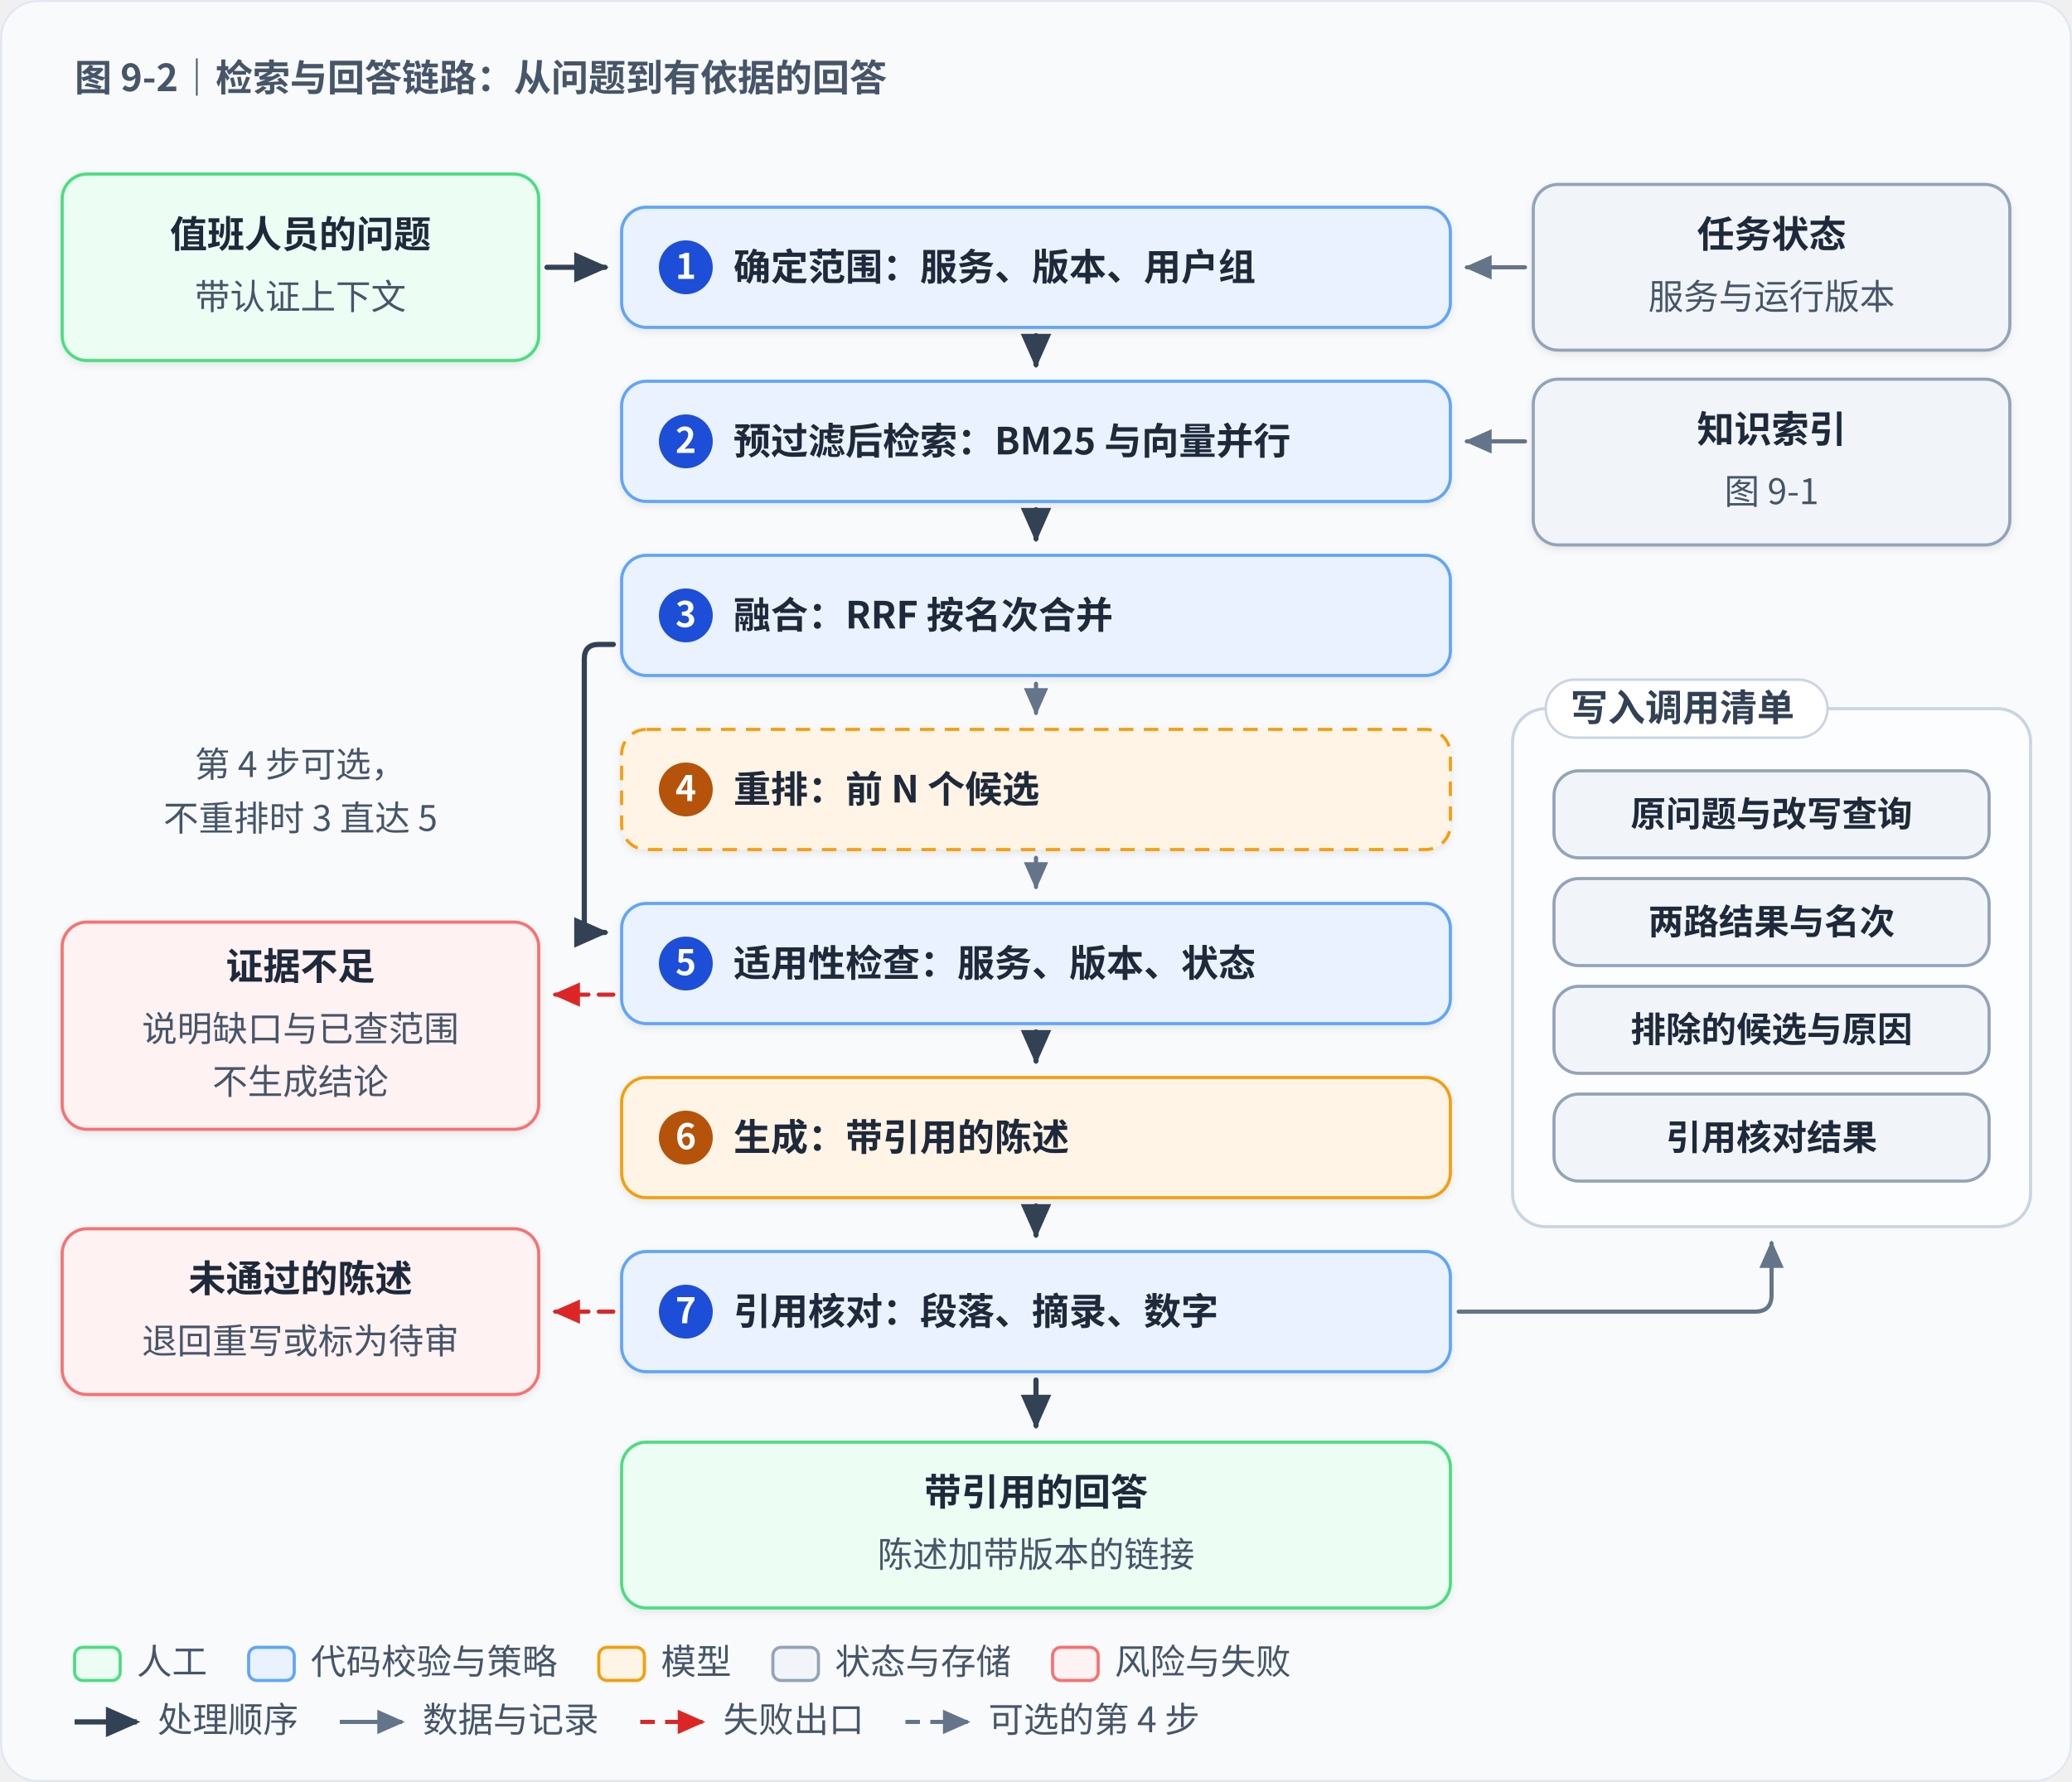
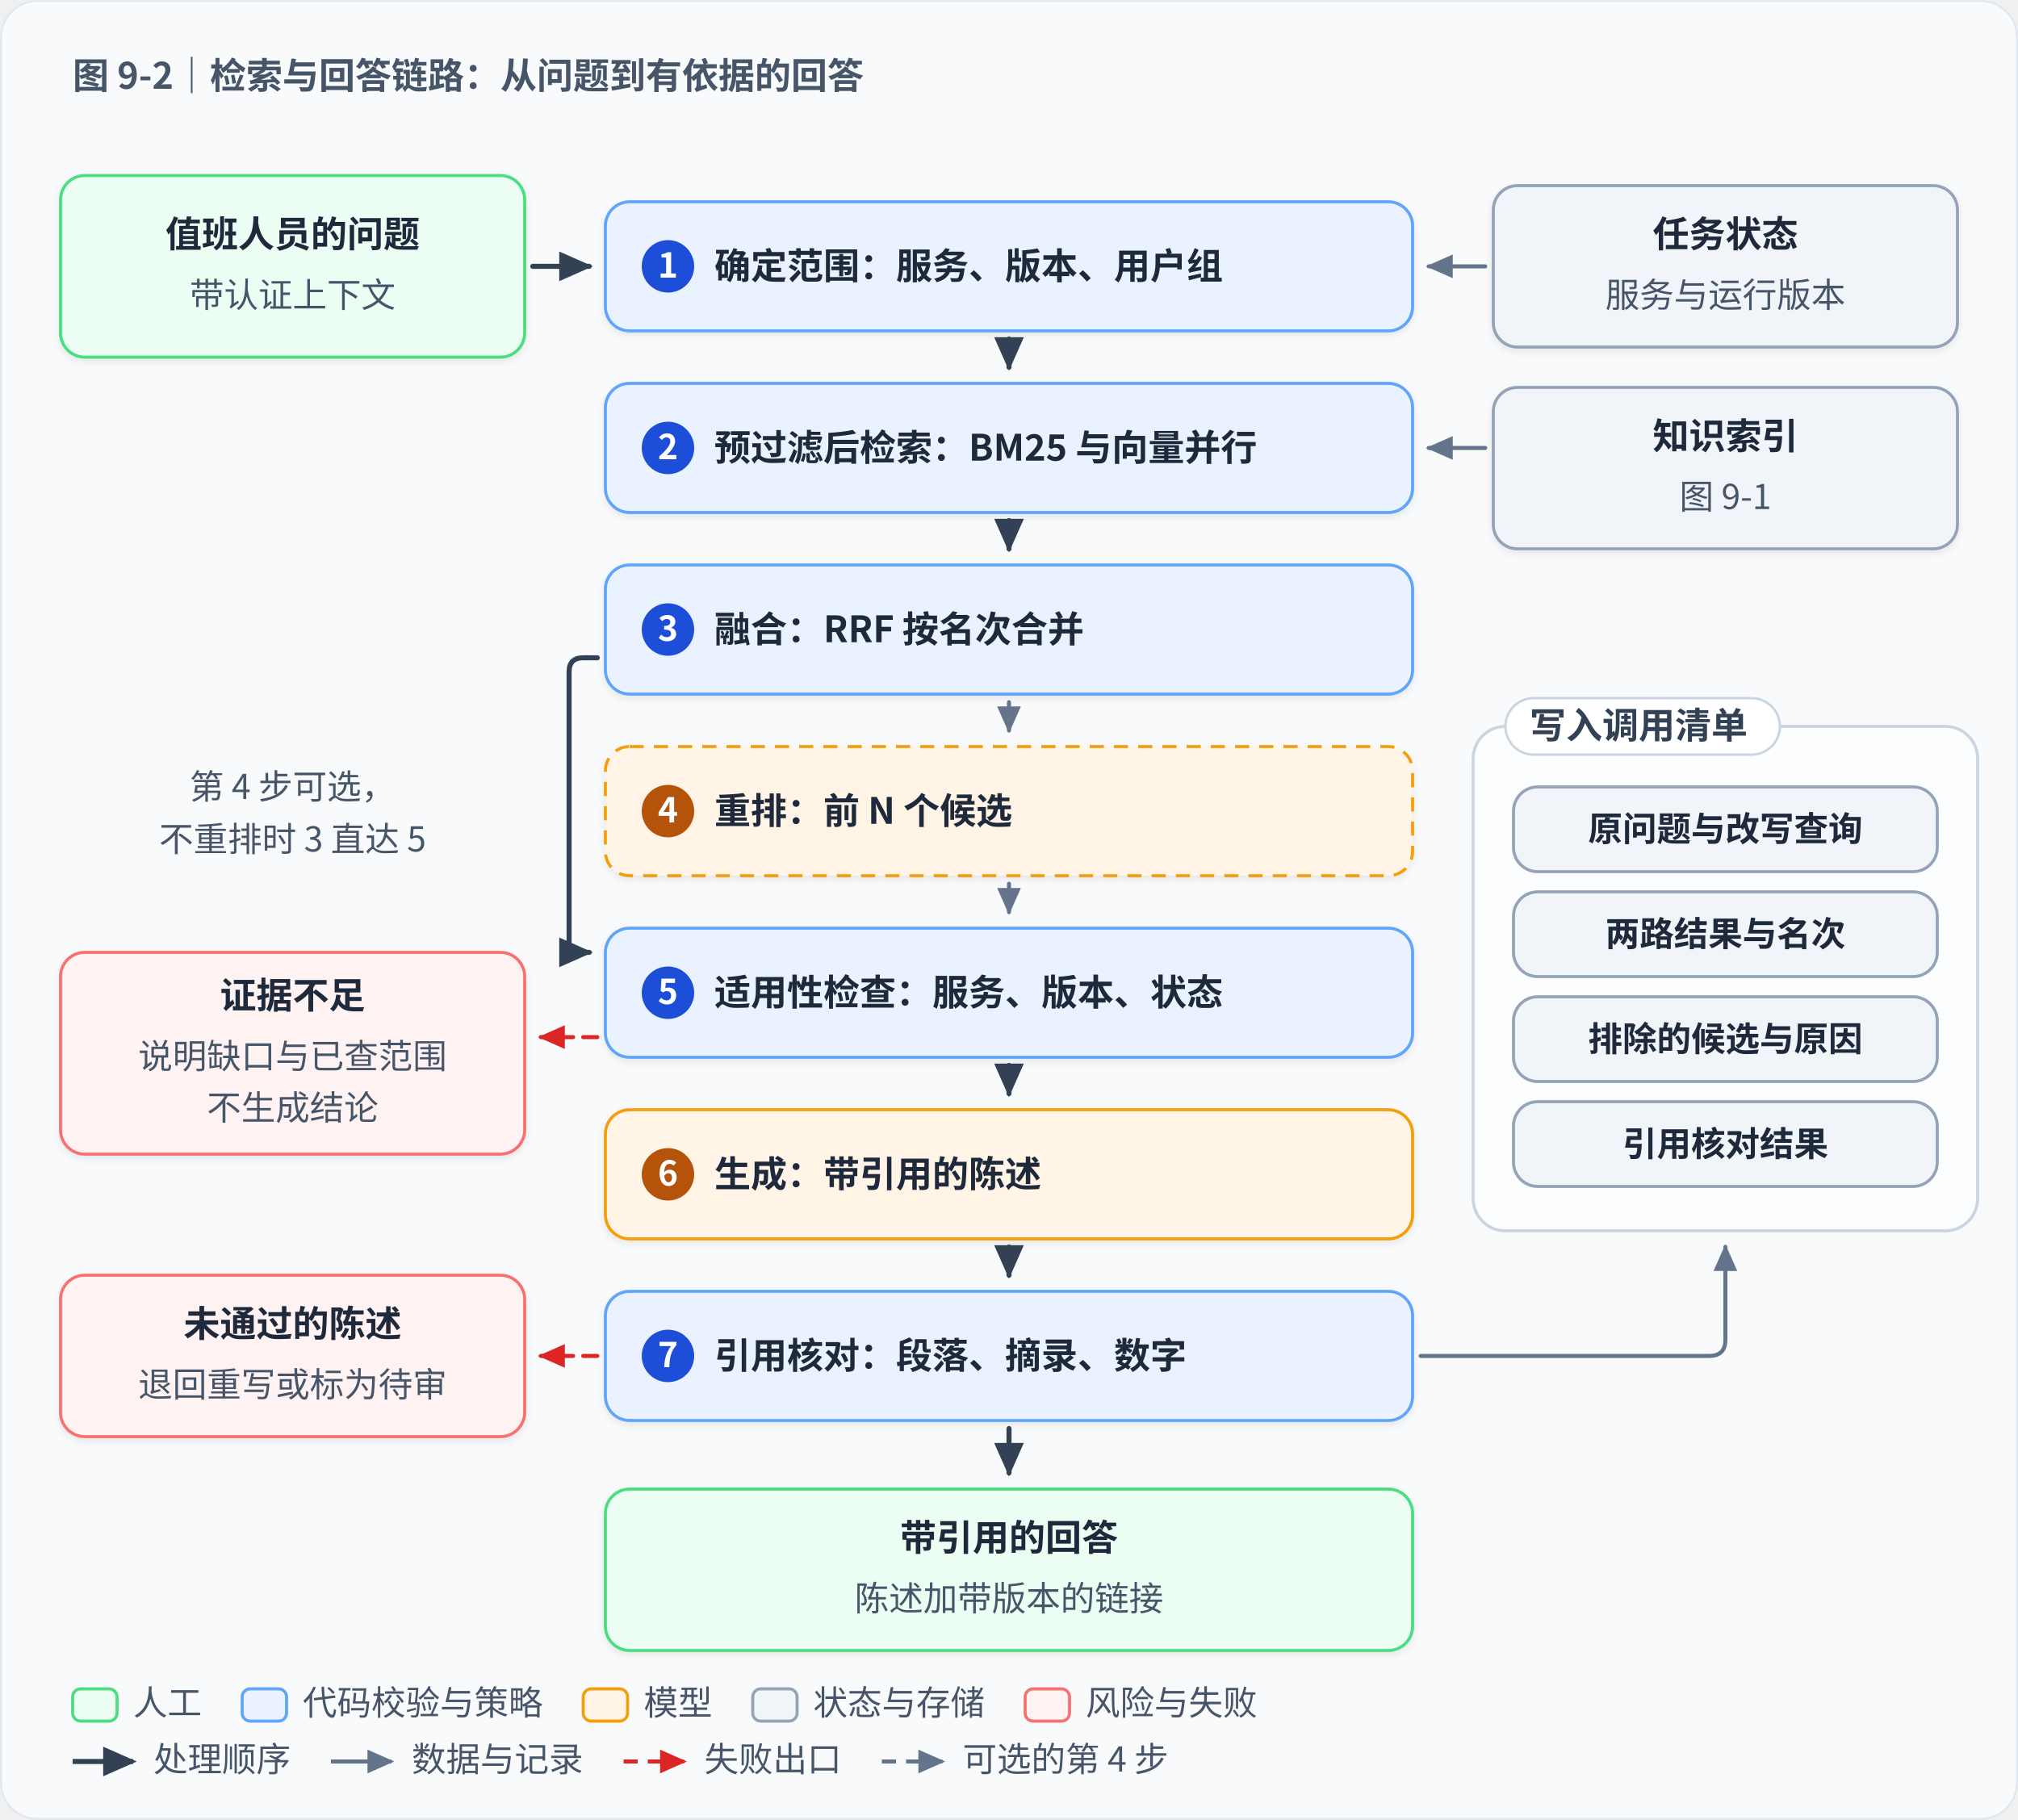
- <svg xmlns="http://www.w3.org/2000/svg" width="1000" height="860" viewBox="0 0 1000 860" role="img" aria-labelledby="t d">
+ <svg xmlns="http://www.w3.org/2000/svg" width="1000" height="902" viewBox="0 0 1000 902" role="img" aria-labelledby="t d">
  <defs>
    <filter id="sh" x="-10%" y="-10%" width="120%" height="130%">
      <feDropShadow dx="0" dy="1.5" stdDeviation="2" flood-color="#0f172a" flood-opacity="0.08" />
    </filter>
    <marker id="ah-main" viewBox="0 0 10 10" refX="8.5" refY="5" markerWidth="7" markerHeight="7" orient="auto-start-reverse">
      <path d="M0,0.8 L9.5,5 L0,9.2 z" fill="#334155" />
    </marker>
    <marker id="ah-flow" viewBox="0 0 10 10" refX="8.5" refY="5" markerWidth="7" markerHeight="7" orient="auto-start-reverse">
      <path d="M0,0.8 L9.5,5 L0,9.2 z" fill="#64748b" />
    </marker>
    <marker id="ah-loop" viewBox="0 0 10 10" refX="8.5" refY="5" markerWidth="7" markerHeight="7" orient="auto-start-reverse">
      <path d="M0,0.8 L9.5,5 L0,9.2 z" fill="#64748b" />
    </marker>
    <marker id="ah-fail" viewBox="0 0 10 10" refX="8.5" refY="5" markerWidth="7" markerHeight="7" orient="auto-start-reverse">
      <path d="M0,0.8 L9.5,5 L0,9.2 z" fill="#dc2626" />
    </marker>
    <marker id="ah-ok" viewBox="0 0 10 10" refX="8.5" refY="5" markerWidth="7" markerHeight="7" orient="auto-start-reverse">
      <path d="M0,0.8 L9.5,5 L0,9.2 z" fill="#0f766e" />
    </marker>
    <marker id="ah-model" viewBox="0 0 10 10" refX="8.5" refY="5" markerWidth="7" markerHeight="7" orient="auto-start-reverse">
      <path d="M0,0.8 L9.5,5 L0,9.2 z" fill="#d97706" />
    </marker>
  </defs>
-   <rect x="0.5" y="0.5" width="999" height="859" rx="18" fill="#f8fafc" stroke="#e2e8f0" />
+   <rect x="0.5" y="0.5" width="999" height="901" rx="18" fill="#f8fafc" stroke="#e2e8f0" />
  <text x="36.0" y="44.0" font-family="'PingFang SC','Microsoft YaHei','Noto Sans CJK SC','Source Han Sans SC',sans-serif" font-size="18" font-weight="600" fill="#475569" text-anchor="start">图 9-2｜检索与回答链路：从问题到有依据的回答</text>
-   <rect x="300" y="100" width="400" height="58" rx="12" fill="#eaf2ff" stroke="#60a5fa" stroke-width="1.5" filter="url(#sh)" />
-   <circle cx="331.0" cy="129.0" r="13" fill="#1d4ed8" />
-   <text x="331.0" y="134.6" font-family="'PingFang SC','Microsoft YaHei','Noto Sans CJK SC','Source Han Sans SC',sans-serif" font-size="17" font-weight="700" fill="#ffffff" text-anchor="middle">1</text>
-   <text x="354.0" y="135.3" font-family="'PingFang SC','Microsoft YaHei','Noto Sans CJK SC','Source Han Sans SC',sans-serif" font-size="18" font-weight="600" fill="#1e293b" text-anchor="start">确定范围：服务、版本、用户组</text>
-   <rect x="300" y="184" width="400" height="58" rx="12" fill="#eaf2ff" stroke="#60a5fa" stroke-width="1.5" filter="url(#sh)" />
-   <circle cx="331.0" cy="213.0" r="13" fill="#1d4ed8" />
-   <text x="331.0" y="218.6" font-family="'PingFang SC','Microsoft YaHei','Noto Sans CJK SC','Source Han Sans SC',sans-serif" font-size="17" font-weight="700" fill="#ffffff" text-anchor="middle">2</text>
-   <text x="354.0" y="219.3" font-family="'PingFang SC','Microsoft YaHei','Noto Sans CJK SC','Source Han Sans SC',sans-serif" font-size="18" font-weight="600" fill="#1e293b" text-anchor="start">预过滤后检索：BM25 与向量并行</text>
-   <rect x="300" y="268" width="400" height="58" rx="12" fill="#eaf2ff" stroke="#60a5fa" stroke-width="1.5" filter="url(#sh)" />
-   <circle cx="331.0" cy="297.0" r="13" fill="#1d4ed8" />
-   <text x="331.0" y="302.6" font-family="'PingFang SC','Microsoft YaHei','Noto Sans CJK SC','Source Han Sans SC',sans-serif" font-size="17" font-weight="700" fill="#ffffff" text-anchor="middle">3</text>
-   <text x="354.0" y="303.3" font-family="'PingFang SC','Microsoft YaHei','Noto Sans CJK SC','Source Han Sans SC',sans-serif" font-size="18" font-weight="600" fill="#1e293b" text-anchor="start">融合：RRF 按名次合并</text>
-   <rect x="300" y="352" width="400" height="58" rx="12" fill="#fff4e5" stroke="#f59e0b" stroke-width="1.5" stroke-dasharray="7 5" filter="url(#sh)" />
-   <circle cx="331.0" cy="381.0" r="13" fill="#b45309" />
-   <text x="331.0" y="386.6" font-family="'PingFang SC','Microsoft YaHei','Noto Sans CJK SC','Source Han Sans SC',sans-serif" font-size="17" font-weight="700" fill="#ffffff" text-anchor="middle">4</text>
-   <text x="354.0" y="387.3" font-family="'PingFang SC','Microsoft YaHei','Noto Sans CJK SC','Source Han Sans SC',sans-serif" font-size="18" font-weight="600" fill="#1e293b" text-anchor="start">重排：前 N 个候选</text>
-   <rect x="300" y="436" width="400" height="58" rx="12" fill="#eaf2ff" stroke="#60a5fa" stroke-width="1.5" filter="url(#sh)" />
-   <circle cx="331.0" cy="465.0" r="13" fill="#1d4ed8" />
-   <text x="331.0" y="470.6" font-family="'PingFang SC','Microsoft YaHei','Noto Sans CJK SC','Source Han Sans SC',sans-serif" font-size="17" font-weight="700" fill="#ffffff" text-anchor="middle">5</text>
-   <text x="354.0" y="471.3" font-family="'PingFang SC','Microsoft YaHei','Noto Sans CJK SC','Source Han Sans SC',sans-serif" font-size="18" font-weight="600" fill="#1e293b" text-anchor="start">适用性检查：服务、版本、状态</text>
-   <rect x="300" y="520" width="400" height="58" rx="12" fill="#fff4e5" stroke="#f59e0b" stroke-width="1.5" filter="url(#sh)" />
-   <circle cx="331.0" cy="549.0" r="13" fill="#b45309" />
-   <text x="331.0" y="554.6" font-family="'PingFang SC','Microsoft YaHei','Noto Sans CJK SC','Source Han Sans SC',sans-serif" font-size="17" font-weight="700" fill="#ffffff" text-anchor="middle">6</text>
-   <text x="354.0" y="555.3" font-family="'PingFang SC','Microsoft YaHei','Noto Sans CJK SC','Source Han Sans SC',sans-serif" font-size="18" font-weight="600" fill="#1e293b" text-anchor="start">生成：带引用的陈述</text>
-   <rect x="300" y="604" width="400" height="58" rx="12" fill="#eaf2ff" stroke="#60a5fa" stroke-width="1.5" filter="url(#sh)" />
-   <circle cx="331.0" cy="633.0" r="13" fill="#1d4ed8" />
-   <text x="331.0" y="638.6" font-family="'PingFang SC','Microsoft YaHei','Noto Sans CJK SC','Source Han Sans SC',sans-serif" font-size="17" font-weight="700" fill="#ffffff" text-anchor="middle">7</text>
-   <text x="354.0" y="639.3" font-family="'PingFang SC','Microsoft YaHei','Noto Sans CJK SC','Source Han Sans SC',sans-serif" font-size="18" font-weight="600" fill="#1e293b" text-anchor="start">引用核对：段落、摘录、数字</text>
-   <path d="M500.0,162.0 L500.0,176.0" stroke="#334155" stroke-width="2.5" fill="none" stroke-linecap="round" stroke-linejoin="round" marker-end="url(#ah-main)" />
-   <path d="M500.0,246.0 L500.0,260.0" stroke="#334155" stroke-width="2.5" fill="none" stroke-linecap="round" stroke-linejoin="round" marker-end="url(#ah-main)" />
-   <path d="M500.0,330.0 L500.0,344.0" stroke="#64748b" stroke-width="2.0" fill="none" stroke-linecap="round" stroke-linejoin="round" stroke-dasharray="7 5" marker-end="url(#ah-loop)" />
-   <path d="M500.0,414.0 L500.0,428.0" stroke="#64748b" stroke-width="2.0" fill="none" stroke-linecap="round" stroke-linejoin="round" stroke-dasharray="7 5" marker-end="url(#ah-loop)" />
-   <path d="M500.0,498.0 L500.0,512.0" stroke="#334155" stroke-width="2.5" fill="none" stroke-linecap="round" stroke-linejoin="round" marker-end="url(#ah-main)" />
-   <path d="M500.0,582.0 L500.0,596.0" stroke="#334155" stroke-width="2.5" fill="none" stroke-linecap="round" stroke-linejoin="round" marker-end="url(#ah-main)" />
-   <path d="M296.0,311.0 L289.0,311.0 Q282.0,311.0 282.0,318.0 L282.0,445.0 Q282.0,450.0 287.0,450.0 L292.0,450.0" stroke="#334155" stroke-width="2.5" fill="none" stroke-linecap="round" stroke-linejoin="round" marker-end="url(#ah-main)" />
-   <rect x="30" y="84.0" width="230" height="90" rx="12" fill="#ecfdf3" stroke="#4ade80" stroke-width="1.5" filter="url(#sh)" />
-   <text x="145.0" y="119.5" font-family="'PingFang SC','Microsoft YaHei','Noto Sans CJK SC','Source Han Sans SC',sans-serif" font-size="18" font-weight="600" fill="#1e293b" text-anchor="middle">值班人员的问题</text>
-   <text x="145.0" y="149.3" font-family="'PingFang SC','Microsoft YaHei','Noto Sans CJK SC','Source Han Sans SC',sans-serif" font-size="17" font-weight="normal" fill="#475569" text-anchor="middle">带认证上下文</text>
-   <path d="M264.0,129.0 L292.0,129.0" stroke="#334155" stroke-width="2.5" fill="none" stroke-linecap="round" stroke-linejoin="round" marker-end="url(#ah-main)" />
-   <text x="145.0" y="375.0" font-family="'PingFang SC','Microsoft YaHei','Noto Sans CJK SC','Source Han Sans SC',sans-serif" font-size="17" font-weight="normal" fill="#475569" text-anchor="middle">第 4 步可选，</text>
-   <text x="145.0" y="401.0" font-family="'PingFang SC','Microsoft YaHei','Noto Sans CJK SC','Source Han Sans SC',sans-serif" font-size="17" font-weight="normal" fill="#475569" text-anchor="middle">不重排时 3 直达 5</text>
-   <rect x="30" y="445.0" width="230" height="100" rx="12" fill="#fef2f2" stroke="#f87171" stroke-width="1.5" filter="url(#sh)" />
-   <text x="145.0" y="472.8" font-family="'PingFang SC','Microsoft YaHei','Noto Sans CJK SC','Source Han Sans SC',sans-serif" font-size="18" font-weight="600" fill="#1e293b" text-anchor="middle">证据不足</text>
-   <text x="145.0" y="502.6" font-family="'PingFang SC','Microsoft YaHei','Noto Sans CJK SC','Source Han Sans SC',sans-serif" font-size="17" font-weight="normal" fill="#475569" text-anchor="middle">说明缺口与已查范围</text>
-   <text x="145.0" y="528.1" font-family="'PingFang SC','Microsoft YaHei','Noto Sans CJK SC','Source Han Sans SC',sans-serif" font-size="17" font-weight="normal" fill="#475569" text-anchor="middle">不生成结论</text>
-   <path d="M296.0,480.0 L268.0,480.0" stroke="#dc2626" stroke-width="2.0" fill="none" stroke-linecap="round" stroke-linejoin="round" stroke-dasharray="7 5" marker-end="url(#ah-fail)" />
-   <rect x="30" y="593.0" width="230" height="80" rx="12" fill="#fef2f2" stroke="#f87171" stroke-width="1.5" filter="url(#sh)" />
-   <text x="145.0" y="623.5" font-family="'PingFang SC','Microsoft YaHei','Noto Sans CJK SC','Source Han Sans SC',sans-serif" font-size="18" font-weight="600" fill="#1e293b" text-anchor="middle">未通过的陈述</text>
-   <text x="145.0" y="653.3" font-family="'PingFang SC','Microsoft YaHei','Noto Sans CJK SC','Source Han Sans SC',sans-serif" font-size="17" font-weight="normal" fill="#475569" text-anchor="middle">退回重写或标为待审</text>
-   <path d="M296.0,633.0 L268.0,633.0" stroke="#dc2626" stroke-width="2.0" fill="none" stroke-linecap="round" stroke-linejoin="round" stroke-dasharray="7 5" marker-end="url(#ah-fail)" />
-   <rect x="740" y="89.0" width="230" height="80" rx="12" fill="#f1f5f9" stroke="#94a3b8" stroke-width="1.5" filter="url(#sh)" />
-   <text x="855.0" y="119.5" font-family="'PingFang SC','Microsoft YaHei','Noto Sans CJK SC','Source Han Sans SC',sans-serif" font-size="18" font-weight="600" fill="#1e293b" text-anchor="middle">任务状态</text>
-   <text x="855.0" y="149.3" font-family="'PingFang SC','Microsoft YaHei','Noto Sans CJK SC','Source Han Sans SC',sans-serif" font-size="17" font-weight="normal" fill="#475569" text-anchor="middle">服务与运行版本</text>
-   <path d="M736.0,129.0 L708.0,129.0" stroke="#64748b" stroke-width="2.0" fill="none" stroke-linecap="round" stroke-linejoin="round" marker-end="url(#ah-flow)" />
-   <rect x="740" y="183.0" width="230" height="80" rx="12" fill="#f1f5f9" stroke="#94a3b8" stroke-width="1.5" filter="url(#sh)" />
-   <text x="855.0" y="213.6" font-family="'PingFang SC','Microsoft YaHei','Noto Sans CJK SC','Source Han Sans SC',sans-serif" font-size="18" font-weight="600" fill="#1e293b" text-anchor="middle">知识索引</text>
-   <text x="855.0" y="243.3" font-family="'PingFang SC','Microsoft YaHei','Noto Sans CJK SC','Source Han Sans SC',sans-serif" font-size="17" font-weight="normal" fill="#475569" text-anchor="middle">图 9-1</text>
-   <path d="M736.0,213.0 L708.0,213.0" stroke="#64748b" stroke-width="2.0" fill="none" stroke-linecap="round" stroke-linejoin="round" marker-end="url(#ah-flow)" />
-   <rect x="730" y="342" width="250" height="250" rx="16" fill="#ffffff" fill-opacity="0.55" stroke="#cbd5e1" stroke-width="1.5" />
-   <rect x="746" y="328" width="136" height="28" rx="14" fill="#ffffff" stroke="#cbd5e1" stroke-width="1.2" />
-   <text x="758.0" y="348.0" font-family="'PingFang SC','Microsoft YaHei','Noto Sans CJK SC','Source Han Sans SC',sans-serif" font-size="18" font-weight="600" fill="#334155" text-anchor="start">写入调用清单</text>
-   <rect x="750" y="372" width="210" height="42" rx="12" fill="#f1f5f9" stroke="#94a3b8" stroke-width="1.5" />
-   <text x="855.0" y="398.9" font-family="'PingFang SC','Microsoft YaHei','Noto Sans CJK SC','Source Han Sans SC',sans-serif" font-size="17" font-weight="600" fill="#1e293b" text-anchor="middle">原问题与改写查询</text>
-   <rect x="750" y="424" width="210" height="42" rx="12" fill="#f1f5f9" stroke="#94a3b8" stroke-width="1.5" />
-   <text x="855.0" y="450.9" font-family="'PingFang SC','Microsoft YaHei','Noto Sans CJK SC','Source Han Sans SC',sans-serif" font-size="17" font-weight="600" fill="#1e293b" text-anchor="middle">两路结果与名次</text>
-   <rect x="750" y="476" width="210" height="42" rx="12" fill="#f1f5f9" stroke="#94a3b8" stroke-width="1.5" />
-   <text x="855.0" y="502.9" font-family="'PingFang SC','Microsoft YaHei','Noto Sans CJK SC','Source Han Sans SC',sans-serif" font-size="17" font-weight="600" fill="#1e293b" text-anchor="middle">排除的候选与原因</text>
-   <rect x="750" y="528" width="210" height="42" rx="12" fill="#f1f5f9" stroke="#94a3b8" stroke-width="1.5" />
-   <text x="855.0" y="555.0" font-family="'PingFang SC','Microsoft YaHei','Noto Sans CJK SC','Source Han Sans SC',sans-serif" font-size="17" font-weight="600" fill="#1e293b" text-anchor="middle">引用核对结果</text>
-   <path d="M704.0,633.0 L847.0,633.0 Q855.0,633.0 855.0,625.0 L855.0,600.0" stroke="#64748b" stroke-width="2.0" fill="none" stroke-linecap="round" stroke-linejoin="round" marker-end="url(#ah-flow)" />
-   <rect x="300" y="696" width="400" height="80" rx="12" fill="#ecfdf3" stroke="#4ade80" stroke-width="1.5" filter="url(#sh)" />
-   <text x="500.0" y="726.5" font-family="'PingFang SC','Microsoft YaHei','Noto Sans CJK SC','Source Han Sans SC',sans-serif" font-size="18" font-weight="600" fill="#1e293b" text-anchor="middle">带引用的回答</text>
-   <text x="500.0" y="756.3" font-family="'PingFang SC','Microsoft YaHei','Noto Sans CJK SC','Source Han Sans SC',sans-serif" font-size="17" font-weight="normal" fill="#475569" text-anchor="middle">陈述加带版本的链接</text>
-   <path d="M500.0,666.0 L500.0,688.0" stroke="#334155" stroke-width="2.5" fill="none" stroke-linecap="round" stroke-linejoin="round" marker-end="url(#ah-main)" />
-   <rect x="36" y="795" width="22" height="16" rx="4" fill="#ecfdf3" stroke="#4ade80" stroke-width="1.5" />
-   <text x="66.0" y="808.0" font-family="'PingFang SC','Microsoft YaHei','Noto Sans CJK SC','Source Han Sans SC',sans-serif" font-size="17" font-weight="normal" fill="#475569" text-anchor="start">人工</text>
-   <rect x="120.0" y="795" width="22" height="16" rx="4" fill="#eaf2ff" stroke="#60a5fa" stroke-width="1.5" />
-   <text x="150.0" y="808.0" font-family="'PingFang SC','Microsoft YaHei','Noto Sans CJK SC','Source Han Sans SC',sans-serif" font-size="17" font-weight="normal" fill="#475569" text-anchor="start">代码校验与策略</text>
-   <rect x="289.0" y="795" width="22" height="16" rx="4" fill="#fff4e5" stroke="#f59e0b" stroke-width="1.5" />
-   <text x="319.0" y="808.0" font-family="'PingFang SC','Microsoft YaHei','Noto Sans CJK SC','Source Han Sans SC',sans-serif" font-size="17" font-weight="normal" fill="#475569" text-anchor="start">模型</text>
-   <rect x="373.0" y="795" width="22" height="16" rx="4" fill="#f1f5f9" stroke="#94a3b8" stroke-width="1.5" />
-   <text x="403.0" y="808.0" font-family="'PingFang SC','Microsoft YaHei','Noto Sans CJK SC','Source Han Sans SC',sans-serif" font-size="17" font-weight="normal" fill="#475569" text-anchor="start">状态与存储</text>
-   <rect x="508.0" y="795" width="22" height="16" rx="4" fill="#fef2f2" stroke="#f87171" stroke-width="1.5" />
-   <text x="538.0" y="808.0" font-family="'PingFang SC','Microsoft YaHei','Noto Sans CJK SC','Source Han Sans SC',sans-serif" font-size="17" font-weight="normal" fill="#475569" text-anchor="start">风险与失败</text>
-   <path d="M36,831 L66,831" stroke="#334155" stroke-width="2.5" marker-end="url(#ah-main)" />
-   <text x="76.0" y="836.0" font-family="'PingFang SC','Microsoft YaHei','Noto Sans CJK SC','Source Han Sans SC',sans-serif" font-size="17" font-weight="normal" fill="#475569" text-anchor="start">处理顺序</text>
-   <path d="M164.0,831 L194.0,831" stroke="#64748b" stroke-width="2.0" marker-end="url(#ah-flow)" />
-   <text x="204.0" y="836.0" font-family="'PingFang SC','Microsoft YaHei','Noto Sans CJK SC','Source Han Sans SC',sans-serif" font-size="17" font-weight="normal" fill="#475569" text-anchor="start">数据与记录</text>
-   <path d="M309.0,831 L339.0,831" stroke="#dc2626" stroke-width="2.0" stroke-dasharray="7 5" marker-end="url(#ah-fail)" />
-   <text x="349.0" y="836.0" font-family="'PingFang SC','Microsoft YaHei','Noto Sans CJK SC','Source Han Sans SC',sans-serif" font-size="17" font-weight="normal" fill="#475569" text-anchor="start">失败出口</text>
-   <path d="M437.0,831 L467.0,831" stroke="#64748b" stroke-width="2.0" stroke-dasharray="7 5" marker-end="url(#ah-loop)" />
-   <text x="477.0" y="836.0" font-family="'PingFang SC','Microsoft YaHei','Noto Sans CJK SC','Source Han Sans SC',sans-serif" font-size="17" font-weight="normal" fill="#475569" text-anchor="start">可选的第 4 步</text>
+   <rect x="300" y="100" width="400" height="64" rx="12" fill="#eaf2ff" stroke="#60a5fa" stroke-width="1.5" filter="url(#sh)" />
+   <circle cx="331.0" cy="132.0" r="13" fill="#1d4ed8" />
+   <text x="331.0" y="137.6" font-family="'PingFang SC','Microsoft YaHei','Noto Sans CJK SC','Source Han Sans SC',sans-serif" font-size="17" font-weight="700" fill="#ffffff" text-anchor="middle">1</text>
+   <text x="354.0" y="138.3" font-family="'PingFang SC','Microsoft YaHei','Noto Sans CJK SC','Source Han Sans SC',sans-serif" font-size="18" font-weight="600" fill="#1e293b" text-anchor="start">确定范围：服务、版本、用户组</text>
+   <rect x="300" y="190" width="400" height="64" rx="12" fill="#eaf2ff" stroke="#60a5fa" stroke-width="1.5" filter="url(#sh)" />
+   <circle cx="331.0" cy="222.0" r="13" fill="#1d4ed8" />
+   <text x="331.0" y="227.6" font-family="'PingFang SC','Microsoft YaHei','Noto Sans CJK SC','Source Han Sans SC',sans-serif" font-size="17" font-weight="700" fill="#ffffff" text-anchor="middle">2</text>
+   <text x="354.0" y="228.3" font-family="'PingFang SC','Microsoft YaHei','Noto Sans CJK SC','Source Han Sans SC',sans-serif" font-size="18" font-weight="600" fill="#1e293b" text-anchor="start">预过滤后检索：BM25 与向量并行</text>
+   <rect x="300" y="280" width="400" height="64" rx="12" fill="#eaf2ff" stroke="#60a5fa" stroke-width="1.5" filter="url(#sh)" />
+   <circle cx="331.0" cy="312.0" r="13" fill="#1d4ed8" />
+   <text x="331.0" y="317.6" font-family="'PingFang SC','Microsoft YaHei','Noto Sans CJK SC','Source Han Sans SC',sans-serif" font-size="17" font-weight="700" fill="#ffffff" text-anchor="middle">3</text>
+   <text x="354.0" y="318.3" font-family="'PingFang SC','Microsoft YaHei','Noto Sans CJK SC','Source Han Sans SC',sans-serif" font-size="18" font-weight="600" fill="#1e293b" text-anchor="start">融合：RRF 按名次合并</text>
+   <rect x="300" y="370" width="400" height="64" rx="12" fill="#fff4e5" stroke="#f59e0b" stroke-width="1.5" stroke-dasharray="7 5" filter="url(#sh)" />
+   <circle cx="331.0" cy="402.0" r="13" fill="#b45309" />
+   <text x="331.0" y="407.6" font-family="'PingFang SC','Microsoft YaHei','Noto Sans CJK SC','Source Han Sans SC',sans-serif" font-size="17" font-weight="700" fill="#ffffff" text-anchor="middle">4</text>
+   <text x="354.0" y="408.3" font-family="'PingFang SC','Microsoft YaHei','Noto Sans CJK SC','Source Han Sans SC',sans-serif" font-size="18" font-weight="600" fill="#1e293b" text-anchor="start">重排：前 N 个候选</text>
+   <rect x="300" y="460" width="400" height="64" rx="12" fill="#eaf2ff" stroke="#60a5fa" stroke-width="1.5" filter="url(#sh)" />
+   <circle cx="331.0" cy="492.0" r="13" fill="#1d4ed8" />
+   <text x="331.0" y="497.6" font-family="'PingFang SC','Microsoft YaHei','Noto Sans CJK SC','Source Han Sans SC',sans-serif" font-size="17" font-weight="700" fill="#ffffff" text-anchor="middle">5</text>
+   <text x="354.0" y="498.3" font-family="'PingFang SC','Microsoft YaHei','Noto Sans CJK SC','Source Han Sans SC',sans-serif" font-size="18" font-weight="600" fill="#1e293b" text-anchor="start">适用性检查：服务、版本、状态</text>
+   <rect x="300" y="550" width="400" height="64" rx="12" fill="#fff4e5" stroke="#f59e0b" stroke-width="1.5" filter="url(#sh)" />
+   <circle cx="331.0" cy="582.0" r="13" fill="#b45309" />
+   <text x="331.0" y="587.6" font-family="'PingFang SC','Microsoft YaHei','Noto Sans CJK SC','Source Han Sans SC',sans-serif" font-size="17" font-weight="700" fill="#ffffff" text-anchor="middle">6</text>
+   <text x="354.0" y="588.3" font-family="'PingFang SC','Microsoft YaHei','Noto Sans CJK SC','Source Han Sans SC',sans-serif" font-size="18" font-weight="600" fill="#1e293b" text-anchor="start">生成：带引用的陈述</text>
+   <rect x="300" y="640" width="400" height="64" rx="12" fill="#eaf2ff" stroke="#60a5fa" stroke-width="1.5" filter="url(#sh)" />
+   <circle cx="331.0" cy="672.0" r="13" fill="#1d4ed8" />
+   <text x="331.0" y="677.6" font-family="'PingFang SC','Microsoft YaHei','Noto Sans CJK SC','Source Han Sans SC',sans-serif" font-size="17" font-weight="700" fill="#ffffff" text-anchor="middle">7</text>
+   <text x="354.0" y="678.3" font-family="'PingFang SC','Microsoft YaHei','Noto Sans CJK SC','Source Han Sans SC',sans-serif" font-size="18" font-weight="600" fill="#1e293b" text-anchor="start">引用核对：段落、摘录、数字</text>
+   <path d="M500.0,168.0 L500.0,182.0" stroke="#334155" stroke-width="2.5" fill="none" stroke-linecap="round" stroke-linejoin="round" marker-end="url(#ah-main)" />
+   <path d="M500.0,258.0 L500.0,272.0" stroke="#334155" stroke-width="2.5" fill="none" stroke-linecap="round" stroke-linejoin="round" marker-end="url(#ah-main)" />
+   <path d="M500.0,348.0 L500.0,362.0" stroke="#64748b" stroke-width="2.0" fill="none" stroke-linecap="round" stroke-linejoin="round" stroke-dasharray="7 5" marker-end="url(#ah-loop)" />
+   <path d="M500.0,438.0 L500.0,452.0" stroke="#64748b" stroke-width="2.0" fill="none" stroke-linecap="round" stroke-linejoin="round" stroke-dasharray="7 5" marker-end="url(#ah-loop)" />
+   <path d="M500.0,528.0 L500.0,542.0" stroke="#334155" stroke-width="2.5" fill="none" stroke-linecap="round" stroke-linejoin="round" marker-end="url(#ah-main)" />
+   <path d="M500.0,618.0 L500.0,632.0" stroke="#334155" stroke-width="2.5" fill="none" stroke-linecap="round" stroke-linejoin="round" marker-end="url(#ah-main)" />
+   <path d="M296.0,326.0 L289.0,326.0 Q282.0,326.0 282.0,333.0 L282.0,467.0 Q282.0,472.0 287.0,472.0 L292.0,472.0" stroke="#334155" stroke-width="2.5" fill="none" stroke-linecap="round" stroke-linejoin="round" marker-end="url(#ah-main)" />
+   <rect x="30" y="87.0" width="230" height="90" rx="12" fill="#ecfdf3" stroke="#4ade80" stroke-width="1.5" filter="url(#sh)" />
+   <text x="145.0" y="122.5" font-family="'PingFang SC','Microsoft YaHei','Noto Sans CJK SC','Source Han Sans SC',sans-serif" font-size="18" font-weight="600" fill="#1e293b" text-anchor="middle">值班人员的问题</text>
+   <text x="145.0" y="152.3" font-family="'PingFang SC','Microsoft YaHei','Noto Sans CJK SC','Source Han Sans SC',sans-serif" font-size="17" font-weight="normal" fill="#475569" text-anchor="middle">带认证上下文</text>
+   <path d="M264.0,132.0 L292.0,132.0" stroke="#334155" stroke-width="2.5" fill="none" stroke-linecap="round" stroke-linejoin="round" marker-end="url(#ah-main)" />
+   <text x="145.0" y="396.0" font-family="'PingFang SC','Microsoft YaHei','Noto Sans CJK SC','Source Han Sans SC',sans-serif" font-size="17" font-weight="normal" fill="#475569" text-anchor="middle">第 4 步可选，</text>
+   <text x="145.0" y="422.0" font-family="'PingFang SC','Microsoft YaHei','Noto Sans CJK SC','Source Han Sans SC',sans-serif" font-size="17" font-weight="normal" fill="#475569" text-anchor="middle">不重排时 3 直达 5</text>
+   <rect x="30" y="472.0" width="230" height="100" rx="12" fill="#fef2f2" stroke="#f87171" stroke-width="1.5" filter="url(#sh)" />
+   <text x="145.0" y="499.8" font-family="'PingFang SC','Microsoft YaHei','Noto Sans CJK SC','Source Han Sans SC',sans-serif" font-size="18" font-weight="600" fill="#1e293b" text-anchor="middle">证据不足</text>
+   <text x="145.0" y="529.6" font-family="'PingFang SC','Microsoft YaHei','Noto Sans CJK SC','Source Han Sans SC',sans-serif" font-size="17" font-weight="normal" fill="#475569" text-anchor="middle">说明缺口与已查范围</text>
+   <text x="145.0" y="555.1" font-family="'PingFang SC','Microsoft YaHei','Noto Sans CJK SC','Source Han Sans SC',sans-serif" font-size="17" font-weight="normal" fill="#475569" text-anchor="middle">不生成结论</text>
+   <path d="M296.0,514.0 L268.0,514.0" stroke="#dc2626" stroke-width="2.0" fill="none" stroke-linecap="round" stroke-linejoin="round" stroke-dasharray="7 5" marker-end="url(#ah-fail)" />
+   <rect x="30" y="632.0" width="230" height="80" rx="12" fill="#fef2f2" stroke="#f87171" stroke-width="1.5" filter="url(#sh)" />
+   <text x="145.0" y="662.5" font-family="'PingFang SC','Microsoft YaHei','Noto Sans CJK SC','Source Han Sans SC',sans-serif" font-size="18" font-weight="600" fill="#1e293b" text-anchor="middle">未通过的陈述</text>
+   <text x="145.0" y="692.3" font-family="'PingFang SC','Microsoft YaHei','Noto Sans CJK SC','Source Han Sans SC',sans-serif" font-size="17" font-weight="normal" fill="#475569" text-anchor="middle">退回重写或标为待审</text>
+   <path d="M296.0,672.0 L268.0,672.0" stroke="#dc2626" stroke-width="2.0" fill="none" stroke-linecap="round" stroke-linejoin="round" stroke-dasharray="7 5" marker-end="url(#ah-fail)" />
+   <rect x="740" y="92.0" width="230" height="80" rx="12" fill="#f1f5f9" stroke="#94a3b8" stroke-width="1.5" filter="url(#sh)" />
+   <text x="855.0" y="122.5" font-family="'PingFang SC','Microsoft YaHei','Noto Sans CJK SC','Source Han Sans SC',sans-serif" font-size="18" font-weight="600" fill="#1e293b" text-anchor="middle">任务状态</text>
+   <text x="855.0" y="152.3" font-family="'PingFang SC','Microsoft YaHei','Noto Sans CJK SC','Source Han Sans SC',sans-serif" font-size="17" font-weight="normal" fill="#475569" text-anchor="middle">服务与运行版本</text>
+   <path d="M736.0,132.0 L708.0,132.0" stroke="#64748b" stroke-width="2.0" fill="none" stroke-linecap="round" stroke-linejoin="round" marker-end="url(#ah-flow)" />
+   <rect x="740" y="192.0" width="230" height="80" rx="12" fill="#f1f5f9" stroke="#94a3b8" stroke-width="1.5" filter="url(#sh)" />
+   <text x="855.0" y="222.6" font-family="'PingFang SC','Microsoft YaHei','Noto Sans CJK SC','Source Han Sans SC',sans-serif" font-size="18" font-weight="600" fill="#1e293b" text-anchor="middle">知识索引</text>
+   <text x="855.0" y="252.3" font-family="'PingFang SC','Microsoft YaHei','Noto Sans CJK SC','Source Han Sans SC',sans-serif" font-size="17" font-weight="normal" fill="#475569" text-anchor="middle">图 9-1</text>
+   <path d="M736.0,222.0 L708.0,222.0" stroke="#64748b" stroke-width="2.0" fill="none" stroke-linecap="round" stroke-linejoin="round" marker-end="url(#ah-flow)" />
+   <rect x="730" y="360" width="250" height="250" rx="16" fill="#ffffff" fill-opacity="0.55" stroke="#cbd5e1" stroke-width="1.5" />
+   <rect x="746" y="346" width="136" height="28" rx="14" fill="#ffffff" stroke="#cbd5e1" stroke-width="1.2" />
+   <text x="758.0" y="366.0" font-family="'PingFang SC','Microsoft YaHei','Noto Sans CJK SC','Source Han Sans SC',sans-serif" font-size="18" font-weight="600" fill="#334155" text-anchor="start">写入调用清单</text>
+   <rect x="750" y="390" width="210" height="42" rx="12" fill="#f1f5f9" stroke="#94a3b8" stroke-width="1.5" />
+   <text x="855.0" y="416.9" font-family="'PingFang SC','Microsoft YaHei','Noto Sans CJK SC','Source Han Sans SC',sans-serif" font-size="17" font-weight="600" fill="#1e293b" text-anchor="middle">原问题与改写查询</text>
+   <rect x="750" y="442" width="210" height="42" rx="12" fill="#f1f5f9" stroke="#94a3b8" stroke-width="1.5" />
+   <text x="855.0" y="468.9" font-family="'PingFang SC','Microsoft YaHei','Noto Sans CJK SC','Source Han Sans SC',sans-serif" font-size="17" font-weight="600" fill="#1e293b" text-anchor="middle">两路结果与名次</text>
+   <rect x="750" y="494" width="210" height="42" rx="12" fill="#f1f5f9" stroke="#94a3b8" stroke-width="1.5" />
+   <text x="855.0" y="521.0" font-family="'PingFang SC','Microsoft YaHei','Noto Sans CJK SC','Source Han Sans SC',sans-serif" font-size="17" font-weight="600" fill="#1e293b" text-anchor="middle">排除的候选与原因</text>
+   <rect x="750" y="546" width="210" height="42" rx="12" fill="#f1f5f9" stroke="#94a3b8" stroke-width="1.5" />
+   <text x="855.0" y="573.0" font-family="'PingFang SC','Microsoft YaHei','Noto Sans CJK SC','Source Han Sans SC',sans-serif" font-size="17" font-weight="600" fill="#1e293b" text-anchor="middle">引用核对结果</text>
+   <path d="M704.0,672.0 L847.0,672.0 Q855.0,672.0 855.0,664.0 L855.0,618.0" stroke="#64748b" stroke-width="2.0" fill="none" stroke-linecap="round" stroke-linejoin="round" marker-end="url(#ah-flow)" />
+   <rect x="300" y="738" width="400" height="80" rx="12" fill="#ecfdf3" stroke="#4ade80" stroke-width="1.5" filter="url(#sh)" />
+   <text x="500.0" y="768.5" font-family="'PingFang SC','Microsoft YaHei','Noto Sans CJK SC','Source Han Sans SC',sans-serif" font-size="18" font-weight="600" fill="#1e293b" text-anchor="middle">带引用的回答</text>
+   <text x="500.0" y="798.3" font-family="'PingFang SC','Microsoft YaHei','Noto Sans CJK SC','Source Han Sans SC',sans-serif" font-size="17" font-weight="normal" fill="#475569" text-anchor="middle">陈述加带版本的链接</text>
+   <path d="M500.0,708.0 L500.0,730.0" stroke="#334155" stroke-width="2.5" fill="none" stroke-linecap="round" stroke-linejoin="round" marker-end="url(#ah-main)" />
+   <rect x="36" y="837" width="22" height="16" rx="4" fill="#ecfdf3" stroke="#4ade80" stroke-width="1.5" />
+   <text x="66.0" y="850.0" font-family="'PingFang SC','Microsoft YaHei','Noto Sans CJK SC','Source Han Sans SC',sans-serif" font-size="17" font-weight="normal" fill="#475569" text-anchor="start">人工</text>
+   <rect x="120.0" y="837" width="22" height="16" rx="4" fill="#eaf2ff" stroke="#60a5fa" stroke-width="1.5" />
+   <text x="150.0" y="850.0" font-family="'PingFang SC','Microsoft YaHei','Noto Sans CJK SC','Source Han Sans SC',sans-serif" font-size="17" font-weight="normal" fill="#475569" text-anchor="start">代码校验与策略</text>
+   <rect x="289.0" y="837" width="22" height="16" rx="4" fill="#fff4e5" stroke="#f59e0b" stroke-width="1.5" />
+   <text x="319.0" y="850.0" font-family="'PingFang SC','Microsoft YaHei','Noto Sans CJK SC','Source Han Sans SC',sans-serif" font-size="17" font-weight="normal" fill="#475569" text-anchor="start">模型</text>
+   <rect x="373.0" y="837" width="22" height="16" rx="4" fill="#f1f5f9" stroke="#94a3b8" stroke-width="1.5" />
+   <text x="403.0" y="850.0" font-family="'PingFang SC','Microsoft YaHei','Noto Sans CJK SC','Source Han Sans SC',sans-serif" font-size="17" font-weight="normal" fill="#475569" text-anchor="start">状态与存储</text>
+   <rect x="508.0" y="837" width="22" height="16" rx="4" fill="#fef2f2" stroke="#f87171" stroke-width="1.5" />
+   <text x="538.0" y="850.0" font-family="'PingFang SC','Microsoft YaHei','Noto Sans CJK SC','Source Han Sans SC',sans-serif" font-size="17" font-weight="normal" fill="#475569" text-anchor="start">风险与失败</text>
+   <path d="M36,873 L66,873" stroke="#334155" stroke-width="2.5" marker-end="url(#ah-main)" />
+   <text x="76.0" y="878.0" font-family="'PingFang SC','Microsoft YaHei','Noto Sans CJK SC','Source Han Sans SC',sans-serif" font-size="17" font-weight="normal" fill="#475569" text-anchor="start">处理顺序</text>
+   <path d="M164.0,873 L194.0,873" stroke="#64748b" stroke-width="2.0" marker-end="url(#ah-flow)" />
+   <text x="204.0" y="878.0" font-family="'PingFang SC','Microsoft YaHei','Noto Sans CJK SC','Source Han Sans SC',sans-serif" font-size="17" font-weight="normal" fill="#475569" text-anchor="start">数据与记录</text>
+   <path d="M309.0,873 L339.0,873" stroke="#dc2626" stroke-width="2.0" stroke-dasharray="7 5" marker-end="url(#ah-fail)" />
+   <text x="349.0" y="878.0" font-family="'PingFang SC','Microsoft YaHei','Noto Sans CJK SC','Source Han Sans SC',sans-serif" font-size="17" font-weight="normal" fill="#475569" text-anchor="start">失败出口</text>
+   <path d="M437.0,873 L467.0,873" stroke="#64748b" stroke-width="2.0" stroke-dasharray="7 5" marker-end="url(#ah-loop)" />
+   <text x="477.0" y="878.0" font-family="'PingFang SC','Microsoft YaHei','Noto Sans CJK SC','Source Han Sans SC',sans-serif" font-size="17" font-weight="normal" fill="#475569" text-anchor="start">可选的第 4 步</text>
</svg>
